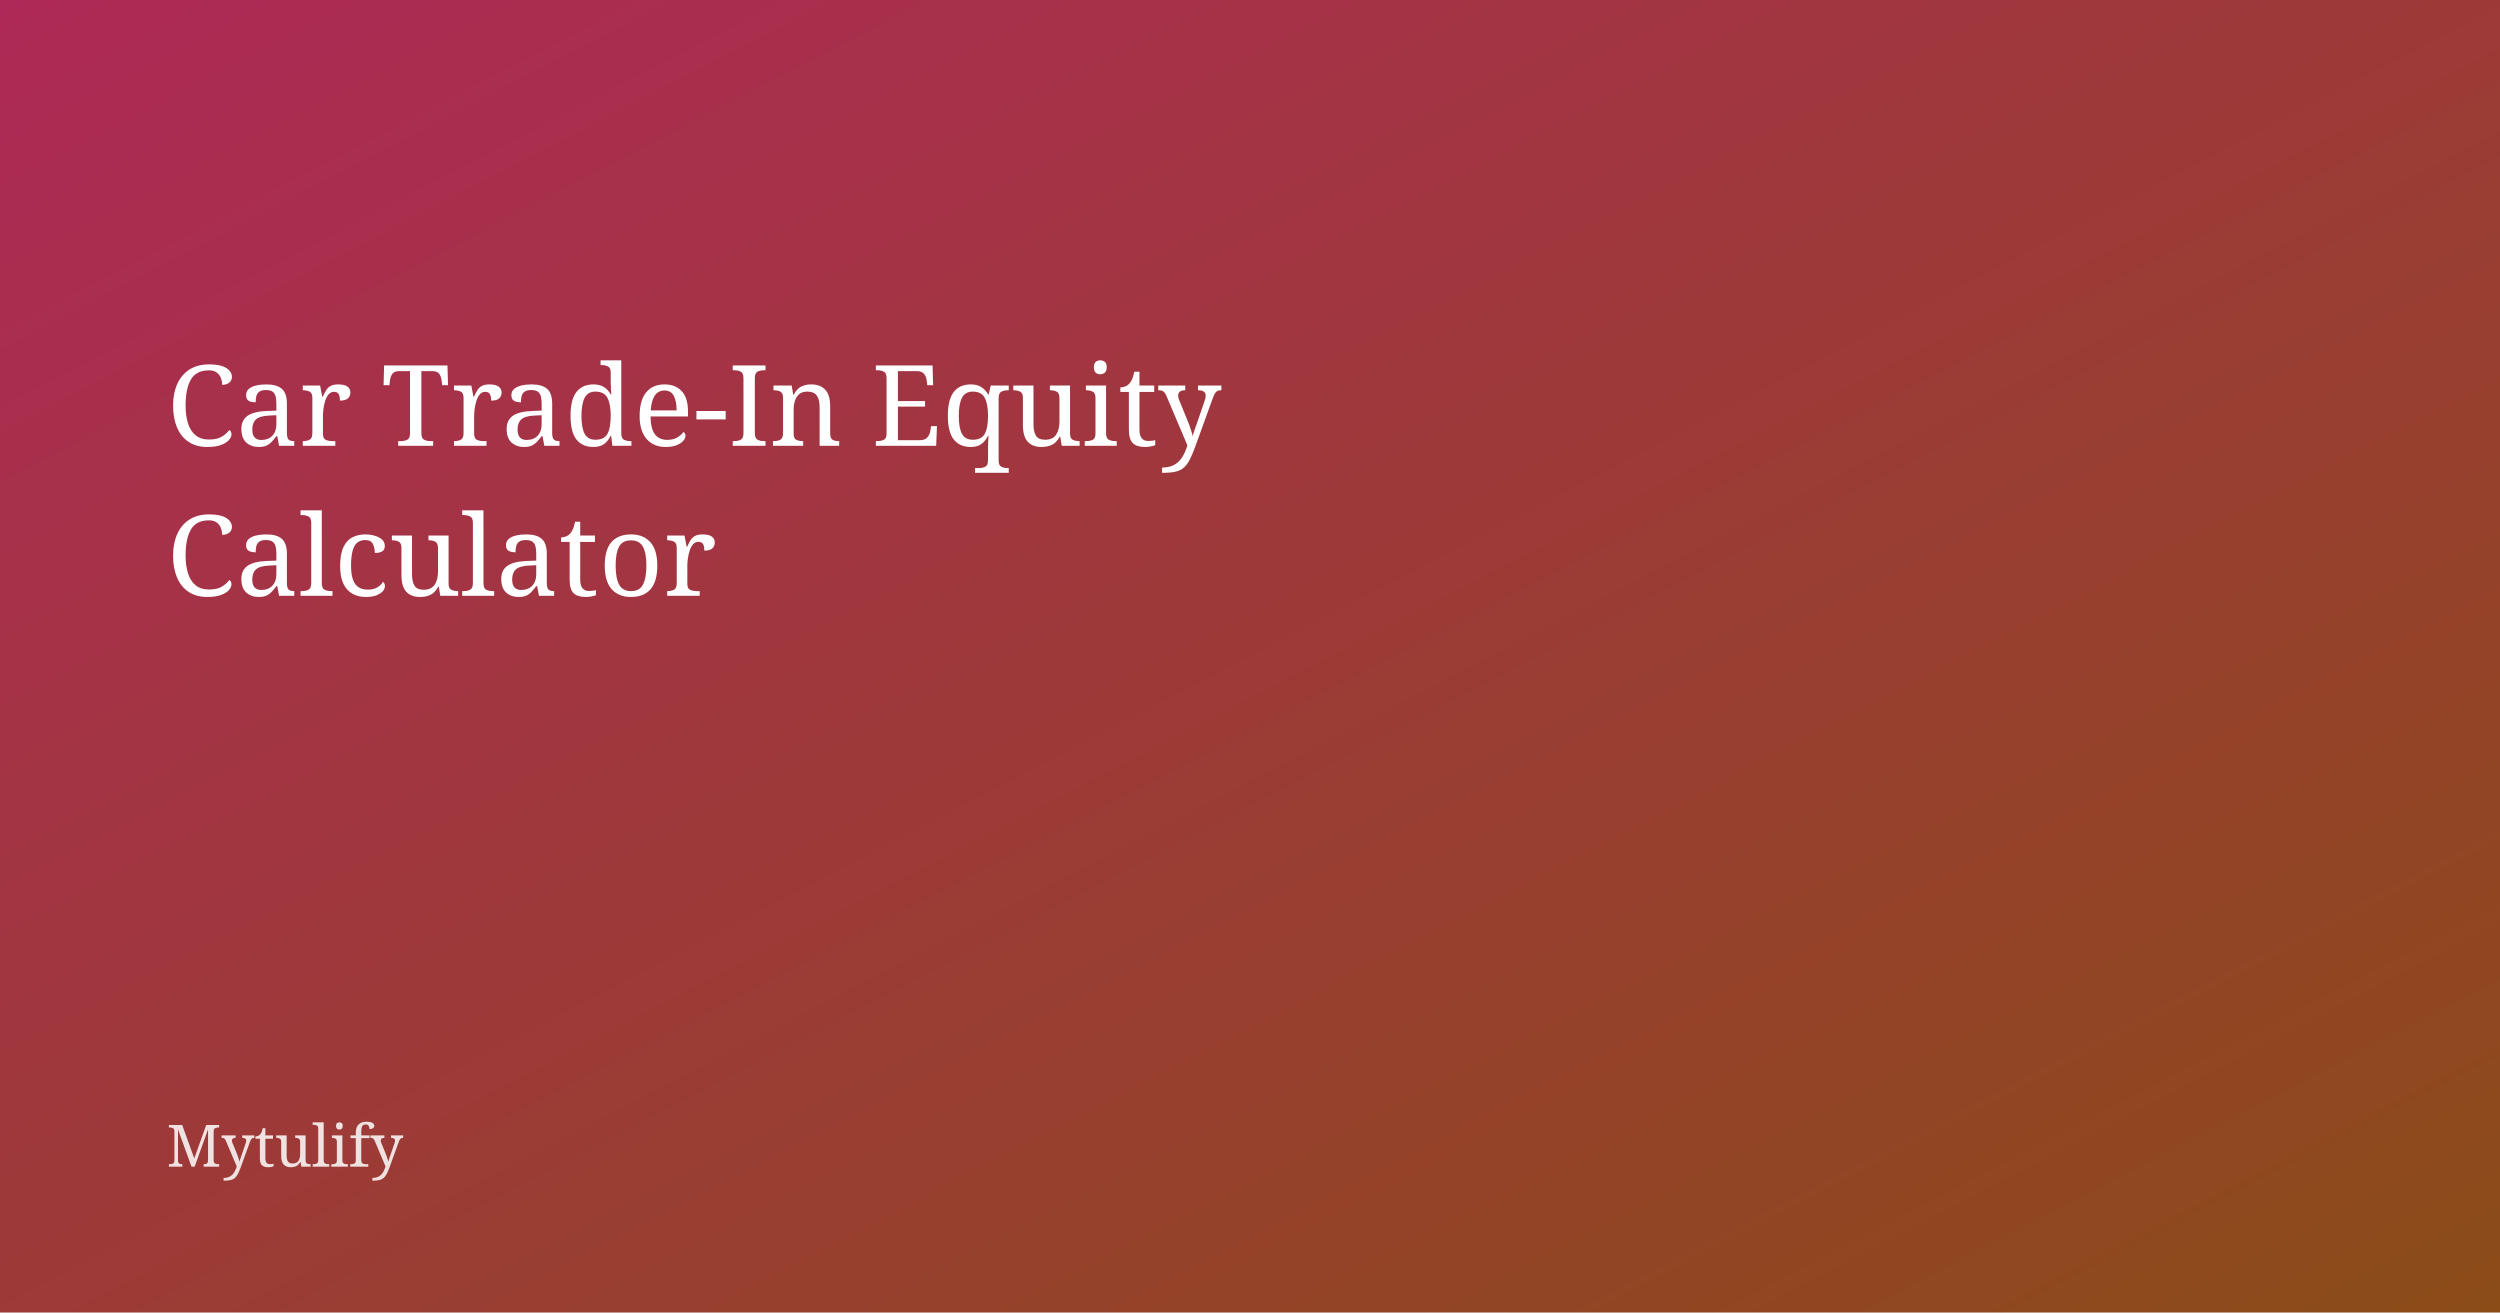
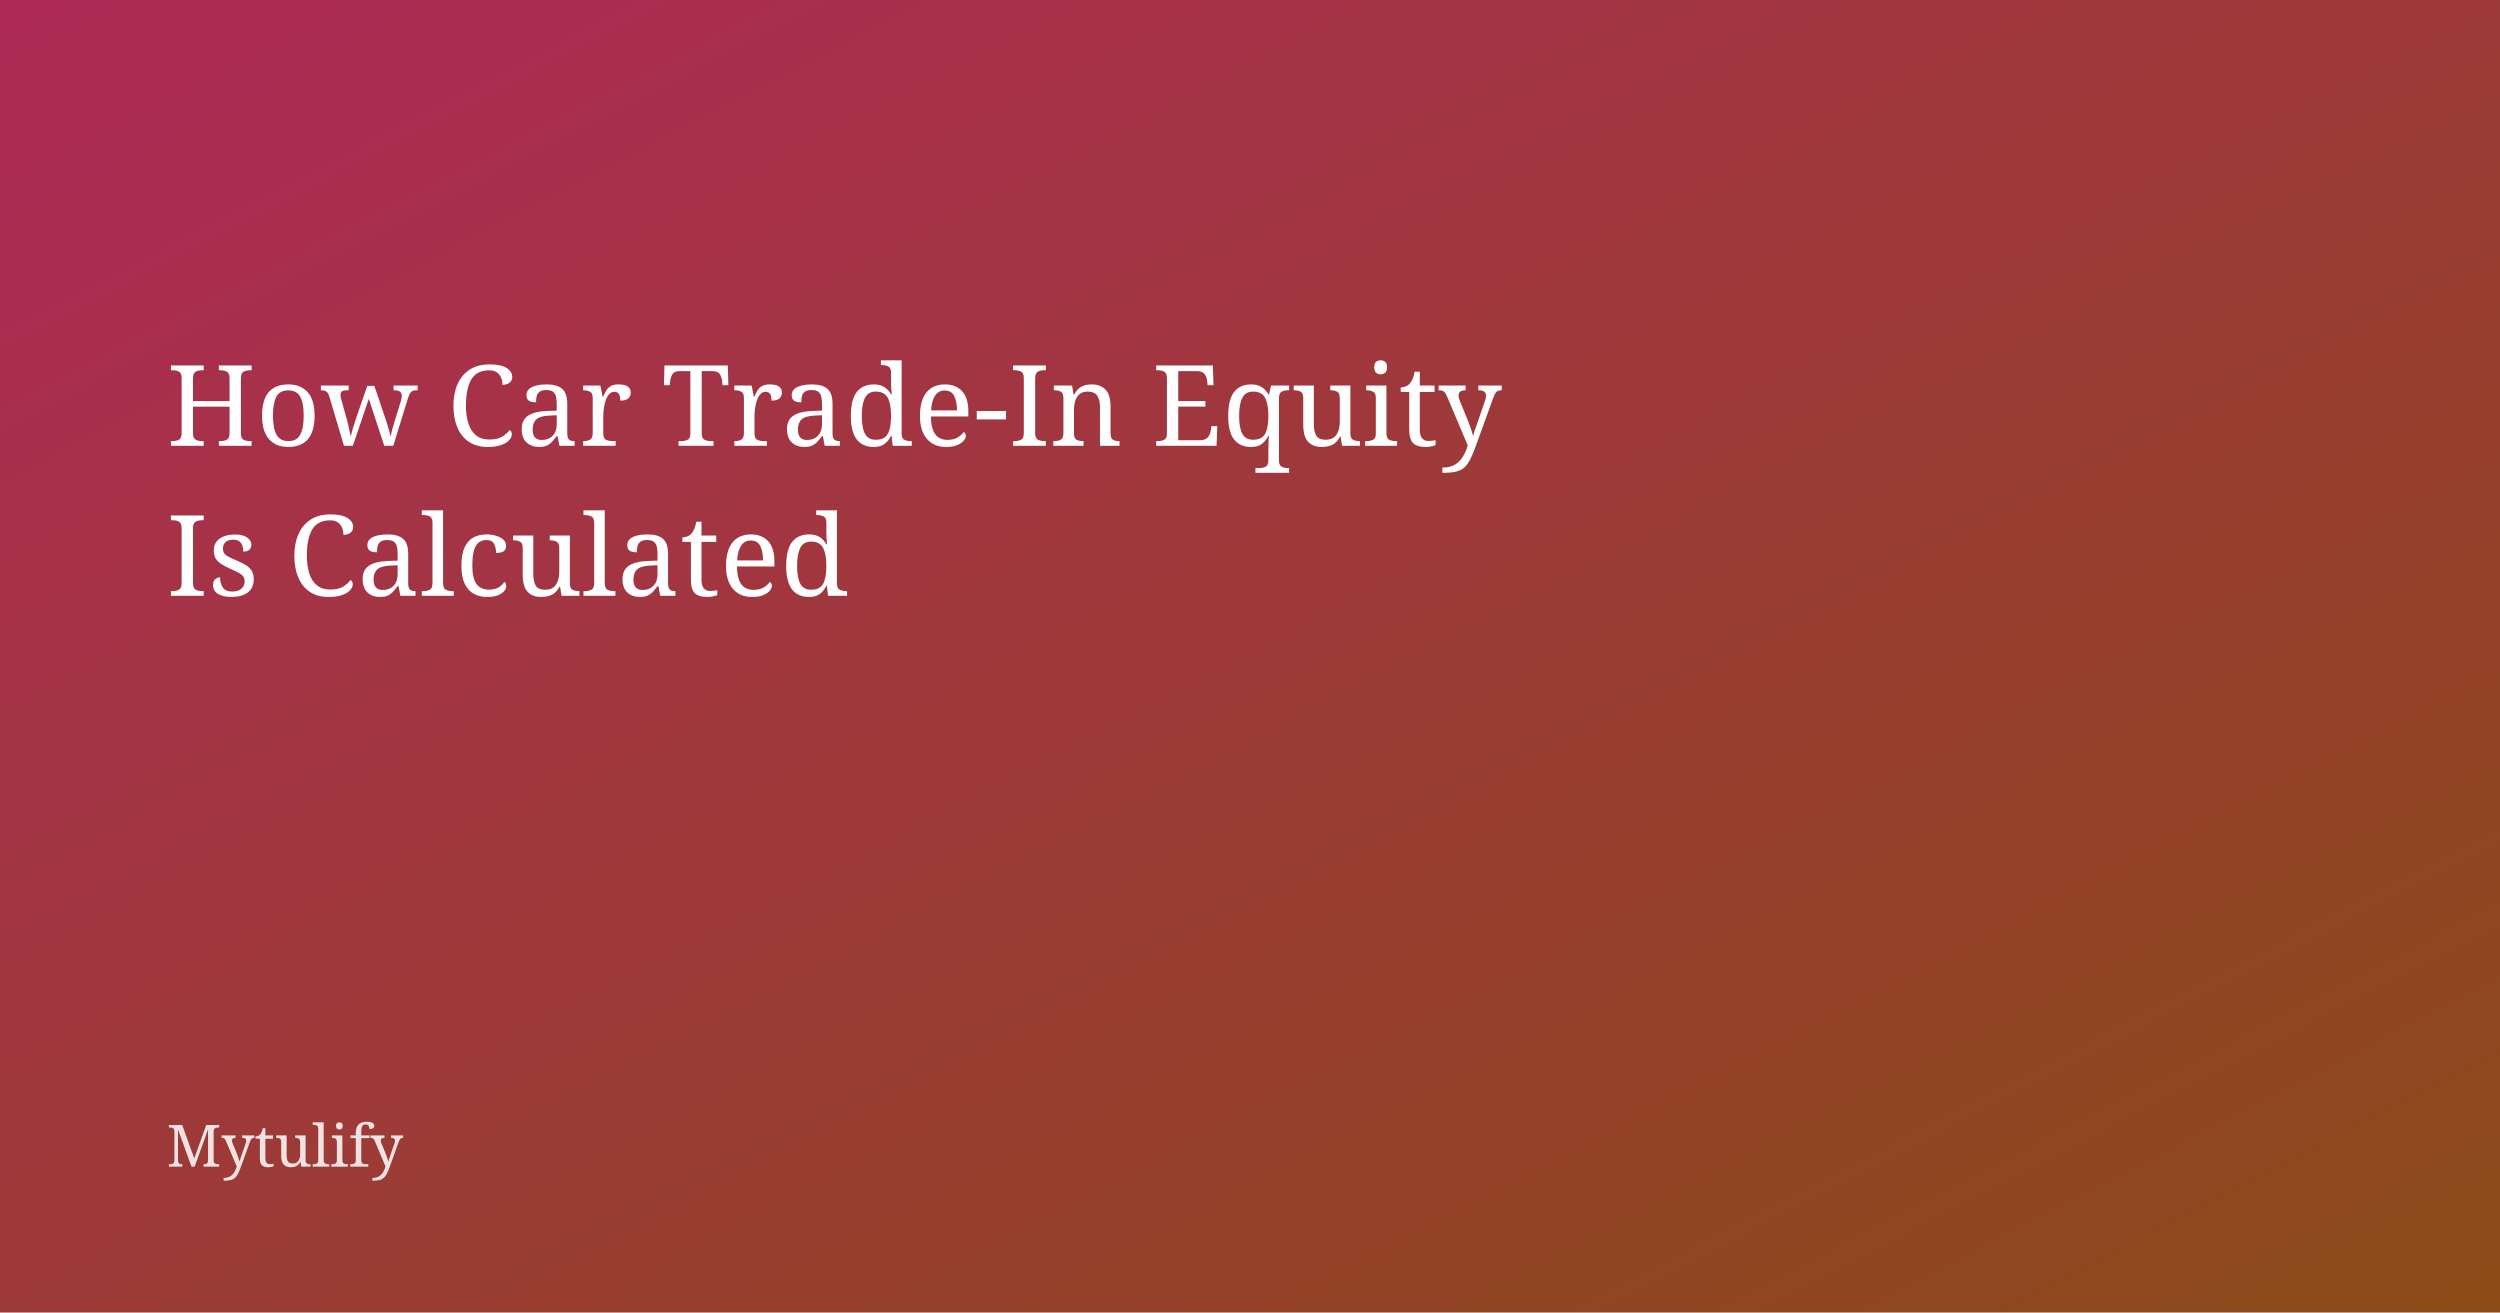
<svg xmlns="http://www.w3.org/2000/svg" width="1200" height="630" viewBox="0 0 1200 630">
  <defs>
    <linearGradient id="g" x1="0" y1="0" x2="1" y2="1">
      <stop offset="0" stop-color="hsl(339 62% 42%)" />
      <stop offset="1" stop-color="hsl(27 70% 32%)" />
    </linearGradient>
  </defs>
  <rect width="1200" height="630" fill="url(#g)" />
-   <text x="80" y="214" fill="#fff" font-family="Georgia, serif" font-size="54">Car Trade-In Equity</text>
-   <text x="80" y="286" fill="#fff" font-family="Georgia, serif" font-size="54">Calculator</text>
+   <text x="80" y="214" fill="#fff" font-family="Georgia, serif" font-size="54">How Car Trade-In Equity</text>
+   <text x="80" y="286" fill="#fff" font-family="Georgia, serif" font-size="54">Is Calculated</text>
  <text x="80" y="560" fill="#fff" fill-opacity="0.85" font-family="Georgia, serif" font-size="28">Mytulify</text>
</svg>
